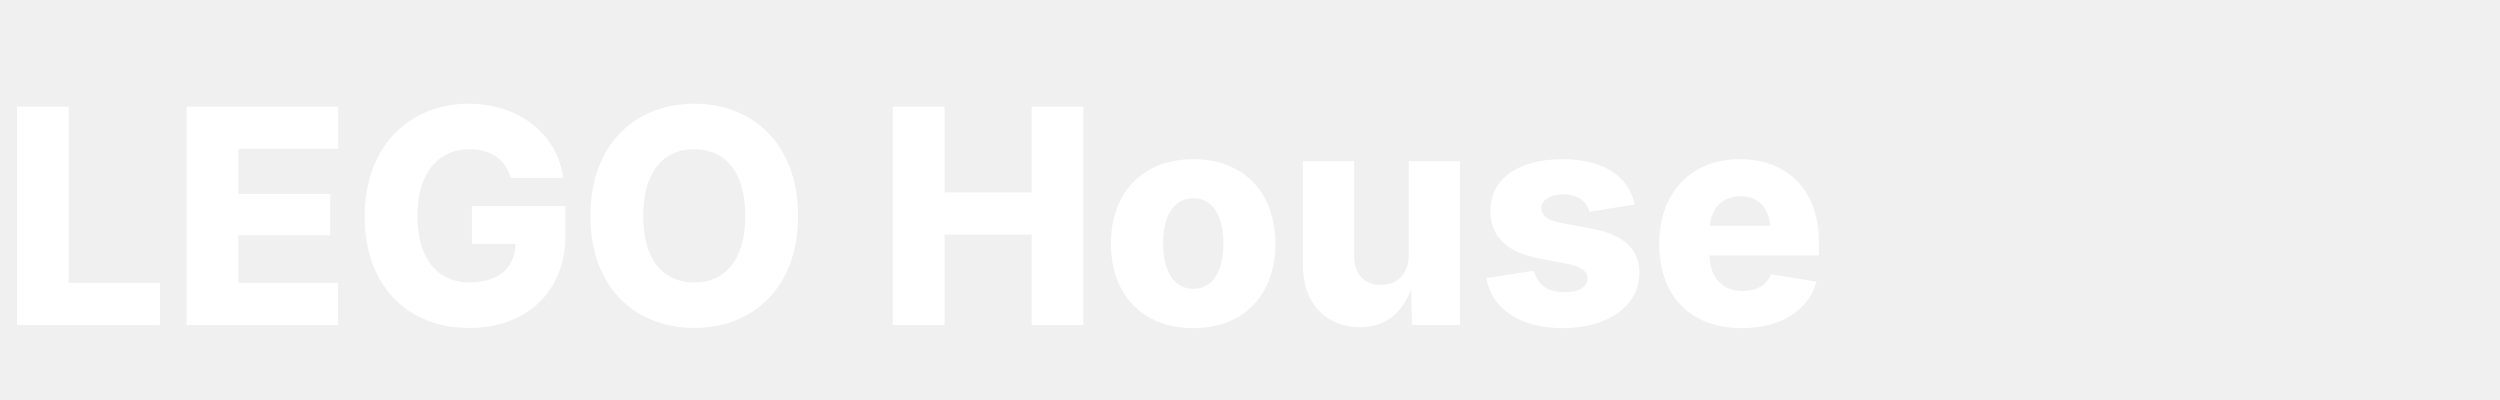
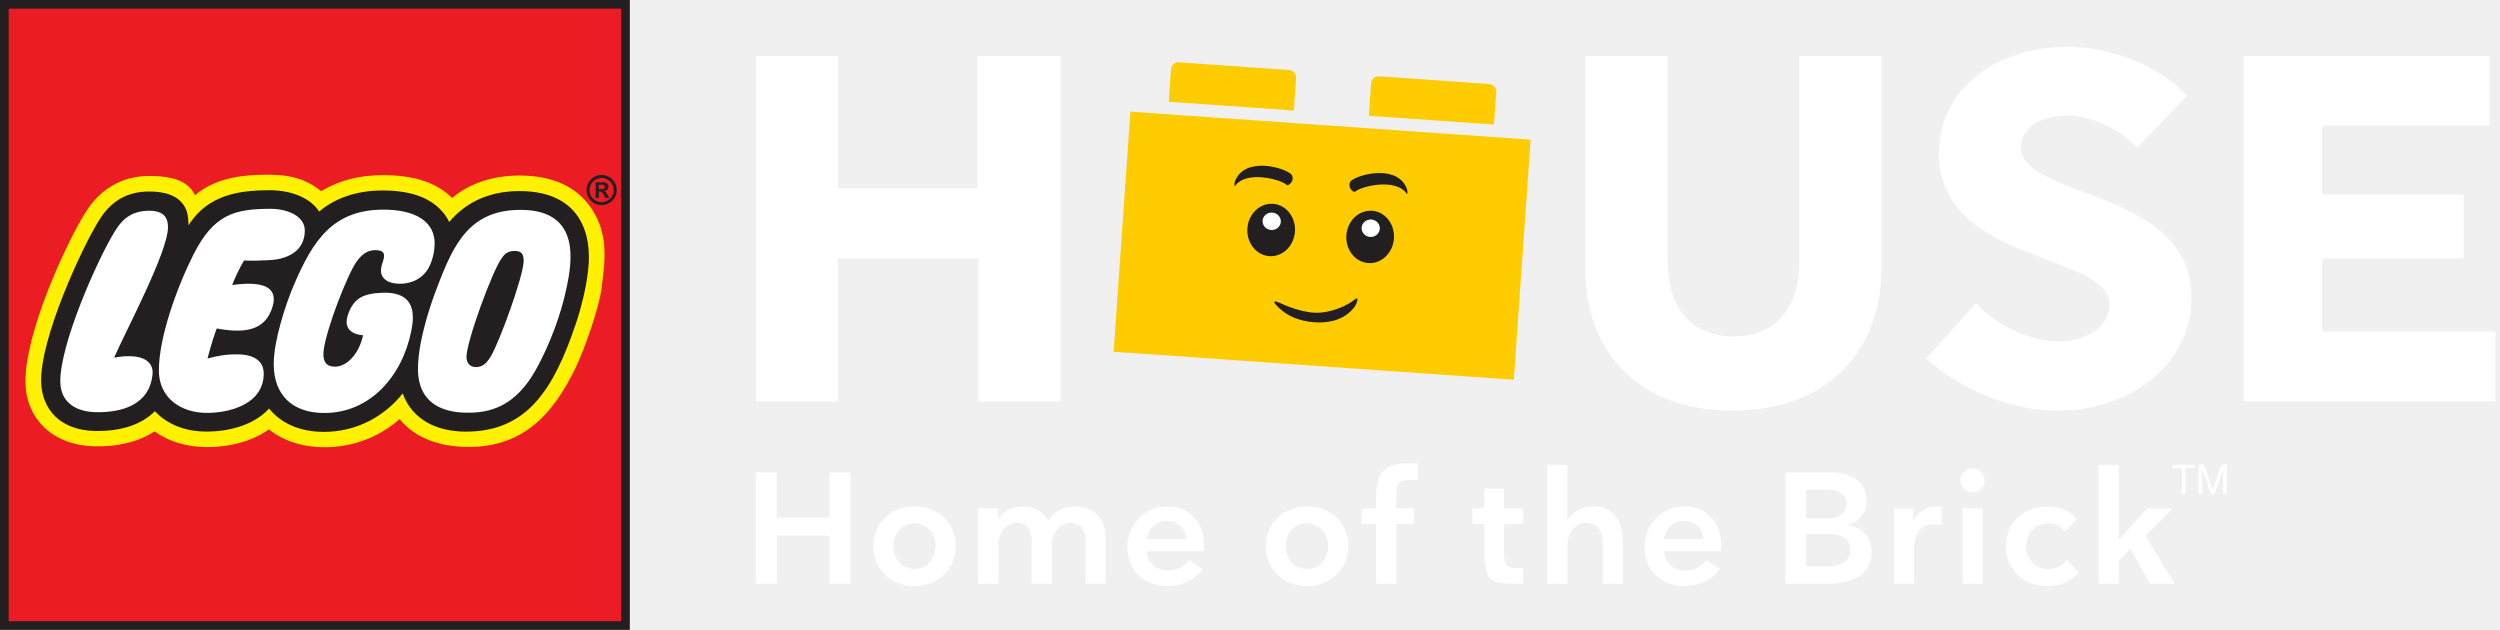
- <svg xmlns="http://www.w3.org/2000/svg" viewBox="0 0 200 32" fill="none">
-   <text x="0" y="26" font-family="system-ui, -apple-system, sans-serif" font-size="24" font-weight="800" fill="#ffffff">LEGO House</text>
+ <svg xmlns="http://www.w3.org/2000/svg" width="516" height="130" viewBox="0 0 516 130" fill="none">
+   <g clip-path="url(#clip0_404_5184)">
+     <path d="M282.54 23.9L308.35 25.71L308.82 19C308.88 18.15 308.23 17.41 307.38 17.34L284.66 15.75C283.81 15.69 283.06 16.33 283 17.19L282.53 23.9H282.54ZM241.24 21.01L267.05 22.82L267.52 16.11C267.58 15.26 266.93 14.51 266.08 14.45L243.36 12.86C242.5 12.8 241.76 13.45 241.7 14.3L241.23 21.01H241.24ZM315.92 28.82L233.32 23.04L229.85 72.6L312.45 78.38L315.92 28.82Z" fill="#FFCC02" />
+     <path d="M279.48 61.91C278.17 63.02 274.65 64.66 271.45 64.55C268.24 64.44 264.61 62.72 264.61 62.72C264.28 62.56 261.76 61.37 263.8 63.38C265.77 65.33 268.25 66.29 271.33 66.52C274.21 66.72 277.53 66.11 279.64 63.25C279.95 62.83 280.79 60.8 279.47 61.92" fill="#231F20" />
+     <path d="M262.65 43.23C261.26 43.13 260.05 44.15 259.95 45.5C259.86 46.86 260.91 48.03 262.31 48.13C263.71 48.23 264.91 47.21 265.01 45.86C265.1 44.51 264.05 43.34 262.65 43.24" fill="white" />
+     <path d="M283.09 44.66C281.7 44.56 280.48 45.58 280.39 46.93C280.3 48.29 281.36 49.46 282.75 49.56C284.14 49.66 285.36 48.64 285.45 47.28C285.54 45.94 284.48 44.76 283.09 44.66Z" fill="white" />
+     <path d="M262.35 47.47C261.31 47.4 260.53 46.53 260.6 45.54C260.67 44.55 261.56 43.81 262.6 43.88C263.64 43.95 264.42 44.81 264.36 45.8C264.29 46.8 263.39 47.54 262.36 47.47M262.74 42.07C260.03 41.88 257.67 44.14 257.46 47.13C257.25 50.11 259.28 52.68 261.99 52.87C264.7 53.06 267.07 50.79 267.28 47.81C267.49 44.82 265.46 42.25 262.75 42.06" fill="#231F20" />
+     <path d="M282.79 48.9C281.76 48.83 280.97 47.97 281.04 46.97C281.11 45.98 282.01 45.24 283.04 45.31C284.08 45.38 284.86 46.24 284.79 47.23C284.72 48.23 283.82 48.97 282.79 48.9ZM283.17 43.5C280.46 43.31 278.1 45.57 277.89 48.56C277.68 51.54 279.7 54.11 282.42 54.3C285.13 54.49 287.5 52.22 287.71 49.24C287.92 46.25 285.89 43.68 283.18 43.49" fill="#231F20" />
+     <path d="M254.85 37.57C256.68 32.25 264.88 34.47 266.5 35.96C266.8 36.24 266.9 36.84 266.72 37.31C266.54 37.77 265.87 38.43 265.56 38.16C264.32 37.01 257.14 35.08 254.87 38.44C254.71 38.23 254.85 37.57 254.85 37.57Z" fill="#231F20" />
+     <path d="M290.46 39.21C288.75 33.85 280.51 35.88 278.85 37.33C278.54 37.6 278.43 38.2 278.6 38.67C278.76 39.14 279.43 39.8 279.73 39.54C280.99 38.42 288.22 36.65 290.41 40.08C290.57 39.87 290.45 39.2 290.45 39.2" fill="#231F20" />
+     <path d="M218.92 11.56H201.81V38.84H172.92V11.56H156.01V82.83H172.92V53.34H201.91V82.83H218.92V11.56Z" fill="white" />
+     <path d="M388.31 11.56H371.4V54.04C371.4 62.3 367.48 69.44 357.81 69.44C348.14 69.44 344.22 62.29 344.22 54.04V11.56H327.21V55.65C327.21 71.45 337.07 84.74 357.61 84.74C378.15 84.74 388.31 71.45 388.31 55.65V11.56Z" fill="white" />
+     <path d="M426.66 9.65C412.87 9.65 400.19 17.7 400.19 31.7C400.19 54.55 435.42 52.03 435.42 62.91C435.42 67.34 430.69 70.46 424.95 70.46C418.91 70.46 412.07 67.14 407.84 62.61L397.57 73.98C401.7 77.81 411.97 84.75 424.75 84.75C438.95 84.75 452.33 75.89 452.33 61.3C452.33 38.85 417.1 41.07 417.1 30.4C417.1 26.98 420.32 23.86 426.66 23.86C430.99 23.86 436.93 26.08 441.15 30.5L451.42 19.73C445.18 13.19 435.31 9.66 426.66 9.66" fill="white" />
+     <path d="M513.84 11.56H463.11V82.83H515.05V68.43H479.32V53.33H508.51V40.14H479.32V25.95H513.85V11.55L513.84 11.56Z" fill="white" />
+     <path d="M175.55 97.5H171.2V106.82H160.32V97.5H156V120.49H160.35V110.55H171.2V120.49H175.55V97.5Z" fill="white" />
+     <path d="M188.73 104.52C184.02 104.52 180.26 107.8 180.26 112.7C180.26 117.6 184.03 120.98 188.73 120.98C193.43 120.98 197.27 117.64 197.27 112.7C197.27 107.76 193.47 104.52 188.73 104.52ZM188.73 117.44C186 117.44 184.38 115.23 184.38 112.7C184.38 110.17 186 108.02 188.73 108.02C191.46 108.02 193.11 110.2 193.11 112.7C193.11 115.2 191.52 117.44 188.73 117.44Z" fill="white" />
+     <path d="M222.15 104.52C219.42 104.52 217.57 105.62 216.4 107.44H216.34C215.27 105.52 213.29 104.52 211.27 104.52C209.13 104.52 207.05 105.4 206.07 107.12H205.97V104.94H201.88V120.49H206.04V112.31C206.04 110.01 207.73 107.9 209.9 107.9C212.07 107.9 212.95 109.52 212.95 111.7V120.5H217.14V112.32C217.14 110.05 218.77 107.91 221.01 107.91C223.25 107.91 224.06 109.47 224.06 111.68V120.51H228.22V110.96C228.22 106.87 225.46 104.53 222.15 104.53" fill="white" />
+     <path d="M241.01 104.52C236.3 104.52 232.7 108.16 232.7 113.06C232.7 117.96 236.47 120.98 240.88 120.98C244.13 120.98 246.95 119.36 248.25 117.47L245.46 115.65C244.74 116.49 243.32 117.76 241.17 117.76C238.77 117.76 236.95 116.33 236.66 113.77H248.45C248.48 113.28 248.51 112.8 248.51 112.24C248.51 108.31 245.75 104.51 241.01 104.51M236.66 111.27C237.02 109.16 238.58 107.53 240.88 107.53C243.18 107.53 244.81 109.19 244.81 111.27H236.66Z" fill="white" />
+     <path d="M269.75 104.52C265.04 104.52 261.28 107.8 261.28 112.7C261.28 117.6 265.05 120.98 269.75 120.98C274.45 120.98 278.29 117.64 278.29 112.7C278.29 107.76 274.49 104.52 269.75 104.52ZM269.75 117.44C267.02 117.44 265.4 115.23 265.4 112.7C265.4 110.17 267.02 108.02 269.75 108.02C272.48 108.02 274.13 110.2 274.13 112.7C274.13 115.2 272.54 117.44 269.75 117.44Z" fill="white" />
+     <path d="M292.65 95.65H290.02C285.15 95.65 284.04 98.54 284.04 102.63V104.93H281.02V108.15H284.04V120.49H288.2V108.15H291.81V104.93H288.2V102.04C288.2 99.38 288.88 99.09 290.77 99.09H292.65V95.65Z" fill="white" />
+     <path d="M310.44 100.85H306.38V104.94H303.91V108.15H306.38V114.25C306.38 119.54 307.61 120.49 312.49 120.49H314.37V117.24H313.2C311.71 117.24 310.44 117.08 310.44 114.35V108.15H314.4V104.94H310.44V100.85Z" fill="white" />
+     <path d="M323.52 95.95H319.36V120.5H323.52V112.64C323.52 109.88 325.14 107.9 327.51 107.9C329.88 107.9 330.79 109.85 330.79 112.12V120.5H334.94V111.76C334.94 107.93 333.32 104.52 328.8 104.52C326.27 104.52 324.29 105.91 323.54 107.31H323.51V95.94L323.52 95.95Z" fill="white" />
+     <path d="M347.75 104.52C343.04 104.52 339.44 108.16 339.44 113.06C339.44 117.96 343.21 120.98 347.62 120.98C350.87 120.98 353.69 119.36 354.99 117.47L352.2 115.65C351.49 116.49 350.06 117.76 347.92 117.76C345.52 117.76 343.7 116.33 343.41 113.77H355.2C355.23 113.28 355.26 112.8 355.26 112.24C355.26 108.31 352.5 104.51 347.76 104.51M343.41 111.27C343.77 109.16 345.33 107.53 347.63 107.53C349.93 107.53 351.56 109.19 351.56 111.27H343.41Z" fill="white" />
+     <path d="M377.66 97.5H368.53V120.49H376.94C381.84 120.49 386.32 118.83 386.32 113.93C386.32 110.78 384.18 108.83 381.42 108.41V108.34C383.72 107.66 385.28 105.91 385.28 103.37C385.28 98.76 381.19 97.49 377.65 97.49M372.75 107.04V101.03H376.78C379.38 101.03 381.07 101.87 381.07 103.95C381.07 106.03 379.35 107.03 377.2 107.03H372.75V107.04ZM372.75 116.91V110.22H377.3C380.16 110.22 381.94 111.19 381.94 113.53C381.94 116.13 379.51 116.91 377.13 116.91H372.75Z" fill="white" />
+     <path d="M399.58 104.52C397.53 104.52 395.81 105.72 395 107.38H394.9V104.95H390.94V120.5H395.1V112.64C395.1 110.3 396.46 108.19 399.16 108.19C399.65 108.19 400.36 108.25 400.78 108.38V104.65C400.43 104.55 400.03 104.52 399.58 104.52Z" fill="white" />
+     <path d="M407.14 96.66C405.78 96.66 404.67 97.8 404.67 99.16C404.67 100.52 405.77 101.59 407.14 101.59C408.51 101.59 409.64 100.55 409.64 99.16C409.64 97.77 408.53 96.66 407.14 96.66ZM409.22 104.94H405.06V120.49H409.22V104.94Z" fill="white" />
+     <path d="M422.63 104.52C417.63 104.52 413.99 107.99 413.99 112.7C413.99 117.41 417.43 120.98 422.56 120.98C425.58 120.98 427.79 119.52 429.05 118.22L426.68 115.56C426.16 116.21 424.67 117.48 422.68 117.48C420.02 117.48 418.2 115.31 418.2 112.71C418.2 110.11 420.02 108 422.65 108C424.57 108 425.57 108.91 426.29 109.69L428.69 107.16C427.46 105.6 425.18 104.53 422.62 104.53" fill="white" />
+     <path d="M437.31 95.95H433.12V120.5H437.31V115.76L439.71 113.29L443.77 120.5H448.87L442.8 110.6L448.42 104.95H443.19L437.41 111.28H437.31V95.95Z" fill="white" />
+     <path d="M451.05 96.61V101.95H450.31V96.61H448.41V95.91H452.95V96.61H451.05Z" fill="white" />
+     <path d="M459.61 101.95H458.87V96.89L457.1 101.95H456.31L454.54 96.89V101.95H453.8V95.91H454.93L456.71 101L458.48 95.91H459.61V101.95Z" fill="white" />
+     <path d="M129.14 0.87H0.88V129.14H129.14V0.87Z" fill="white" />
+     <path d="M0.88 129.13H129.14V0.86H0.88V129.13ZM120.61 54.18C120.4 58.18 119.13 63.16 118.01 66.48C113.5 79.88 108.27 88.19 96.16 88.19C92.59 88.19 86.27 87.24 83.94 80.9L83.39 79.4L82.4 80.66C78.61 85.45 72.99 88.22 66.96 88.25C62.34 88.27 58.63 86.72 56.22 83.77L55.56 82.96L54.86 83.73C52.29 86.56 47.83 88.19 42.6 88.19C38.5 88.19 34.95 86.8 32.62 84.27L31.98 83.58L31.32 84.25C28.73 86.87 24.65 88.19 19.51 88.06C13.28 87.91 9.49 84.44 9.37 78.76C9.18 70.01 17.66 51.59 21.16 45.99C23.44 42.25 26.57 40.44 30.74 40.44C33.58 40.44 35.52 41.03 36.67 42.25C37.72 43.36 37.93 44.3 38.02 46.55L38.14 49.46L39.68 46.98C43.4 40.99 49.56 40.16 55.67 40.16C59.92 40.16 63.62 41.72 65.11 44.14L65.66 45.03L66.46 44.35C69.6 41.68 74.04 40.2 78.96 40.2C84.32 40.2 88.22 41.53 90.55 44.16C91.08 44.76 91.43 45.18 91.91 46.2L92.51 47.45L93.4 46.39C96.81 42.36 101.45 40.32 107.22 40.32C111.79 40.32 115.25 41.53 117.52 43.93C120.37 46.93 120.78 51.15 120.61 54.17" fill="#FFF100" />
+     <path d="M0.88 129.13H129.14V0.87H0.88V129.14V129.13ZM124.23 59.1C123.65 63.77 120.49 72.42 118.82 75.87C114.32 85.13 108.32 92.25 96.74 92.25C90.56 92.25 85.47 90.28 82.49 86.49C78.14 90.31 72.74 92.31 66.94 92.31C62.47 92.31 58.52 91.02 55.5 88.63C52.18 90.98 47.69 92.28 42.71 92.28C38.56 92.28 34.81 91.14 31.89 89.03C28.65 91.18 24.41 92.24 19.43 92.12C11.14 91.93 5.42 86.67 5.26 79.04C5.04 68.9 13.58 50.35 17.6 43.93C20.61 38.99 25.2 36.32 30.83 36.32C36.94 36.32 39.16 38.07 40.25 40.29C44.96 36.29 51.22 36.06 55.67 36.06C60.58 36.06 63.66 37.36 66.29 39.45C69.91 37.28 74.07 36.15 79.01 36.15C85.34 36.15 90.04 37.62 93.31 40.86C97.13 37.68 101.92 36.23 107.28 36.23C114.37 36.23 119.03 38.79 121.76 42.6C125.62 47.97 124.93 53.38 124.22 59.1" fill="#EC1C24" />
+     <path d="M0 130H130V0H0V130ZM128.21 128.21H1.79V1.79H128.21V128.21Z" fill="#231F20" />
+     <path d="M123.6 39.01V38.13H124.2C124.64 38.13 124.87 38.29 124.87 38.57C124.87 38.8 124.72 39.02 124.28 39.02H123.61L123.6 39.01ZM125.76 40.85L125.39 40.2C125.06 39.63 124.97 39.55 124.7 39.45V39.43C125.25 39.37 125.57 39.01 125.57 38.53C125.57 38.02 125.25 37.63 124.55 37.63H122.94V40.86H123.61V39.54H123.73C124.02 39.54 124.13 39.57 124.26 39.7C124.39 39.83 124.58 40.1 124.7 40.33L124.96 40.86H125.77L125.76 40.85ZM124.17 36.73C125.56 36.73 126.68 37.85 126.68 39.23C126.68 40.61 125.55 41.73 124.17 41.73C122.79 41.73 121.68 40.61 121.68 39.23C121.68 37.85 122.79 36.73 124.17 36.73ZM124.17 36.11C122.45 36.11 121.06 37.5 121.06 39.23C121.06 40.96 122.45 42.34 124.17 42.34C125.89 42.34 127.29 40.95 127.29 39.23C127.29 37.51 125.9 36.11 124.17 36.11Z" fill="#231F20" />
+     <path d="M107.21 39.44C100.49 39.44 95.85 42.1 92.71 45.82C92.18 44.71 91.78 44.22 91.21 43.58C88.64 40.67 84.5 39.31 78.95 39.31C73.4 39.31 69.01 41 65.87 43.67C64.24 41.02 60.35 39.26 55.67 39.26C49.55 39.26 42.88 40.13 38.92 46.5C38.83 44.2 38.62 42.99 37.33 41.62C35.76 39.96 33.22 39.53 30.75 39.53C26.24 39.53 22.86 41.5 20.42 45.51C16.88 51.16 8.3 69.76 8.49 78.77C8.62 84.59 12.52 88.78 19.51 88.95C24.97 89.08 29.25 87.62 31.98 84.87C34.42 87.53 38.15 89.08 42.61 89.08C47.58 89.08 52.58 87.59 55.53 84.33C58.02 87.39 61.93 89.17 66.97 89.14C73.55 89.11 79.33 85.99 83.11 81.21C85.18 86.85 90.44 89.09 96.17 89.09C108.74 89.09 114.27 80.45 118.87 66.77C119.91 63.69 121.29 58.55 121.52 54.23C121.9 47.04 118.86 39.44 107.22 39.44M23.55 73.81C30.06 72.68 31.69 75.03 31.49 77.21C30.87 83.73 24.89 85.19 19.7 85.07C15.93 84.98 12.55 83.26 12.45 78.88C12.29 71.23 20.09 53.53 23.76 47.66C25.45 44.88 27.52 43.5 30.82 43.5C33.95 43.5 34.72 45.1 34.67 47.02C34.55 52.14 26.26 67.72 23.55 73.81ZM44.73 67.8C44.3 68.96 43.48 71.4 42.83 73.99C44.96 73.45 46.57 73.09 49.31 73.15C52.44 73.22 54.43 74.52 54.43 77.11C54.43 83.37 47.51 85.22 42.7 85.22C37.43 85.22 32.79 82.22 32.79 76.45C32.79 69.69 36.46 59.43 39.9 52.6C44.12 44.21 48.44 43.1 55.88 43.1C59.15 43.1 62.91 44.5 62.91 47.58C62.91 51.86 59.29 53.49 55.69 53.69C54.16 53.78 51.8 53.86 50.39 53.76C50.39 53.76 49.19 55.58 47.92 58.83C54.57 57.9 57.39 59.4 56.27 63.25C54.75 68.45 50.25 68.79 44.73 67.8ZM77.45 51.63C75.65 51.63 74.47 52.77 73.6 54C71.68 56.71 67.5 67.56 66.84 72.01C66.4 75.06 67.71 75.68 69.16 75.68C71.47 75.68 74.06 73.23 74.94 69.2C74.94 69.2 70.54 69.09 71.75 65.19C72.93 61.4 75.16 60.58 78.87 60.43C86.17 60.13 85.45 65.52 84.87 68.4C82.97 77.74 76.33 85.24 66.93 85.24C60.49 85.24 56.5 81.68 56.5 75.12C56.5 70.45 58.82 63.11 60.66 58.81C64.58 49.67 68.68 43.27 79.14 43.27C85.41 43.27 90.36 45.52 89.64 51.4C89.11 55.71 86.95 58.25 83.03 58.55C81.93 58.64 77.44 58.52 78.93 54.28C79.45 52.8 79.66 51.63 77.46 51.63M116.95 59.34C115.84 64.85 113.36 71.36 110.66 76.21C106.26 84.13 100.91 85.24 96.24 85.18C91.57 85.12 86.31 83.4 86.27 76.2C86.24 71.03 88.47 63.73 90.37 58.94C93.67 50.27 97.04 43.19 107.71 43.32C120.14 43.47 117.93 54.53 116.96 59.34M108.09 53.92C107.96 57.24 103.09 70.53 101.36 73.45C100.61 74.72 99.77 75.77 98.24 75.77C96.91 75.77 96.32 74.83 96.28 73.75C96.18 70.75 101.68 55.72 103.56 53.28C104.4 51.99 105.33 51.78 106.39 51.8C107.95 51.82 108.11 52.95 108.07 53.91" fill="#231F20" />
+   </g>
+   <defs>
+     <clipPath id="clip0_404_5184">
+       <rect width="515.04" height="130" fill="white" />
+     </clipPath>
+   </defs>
</svg>
